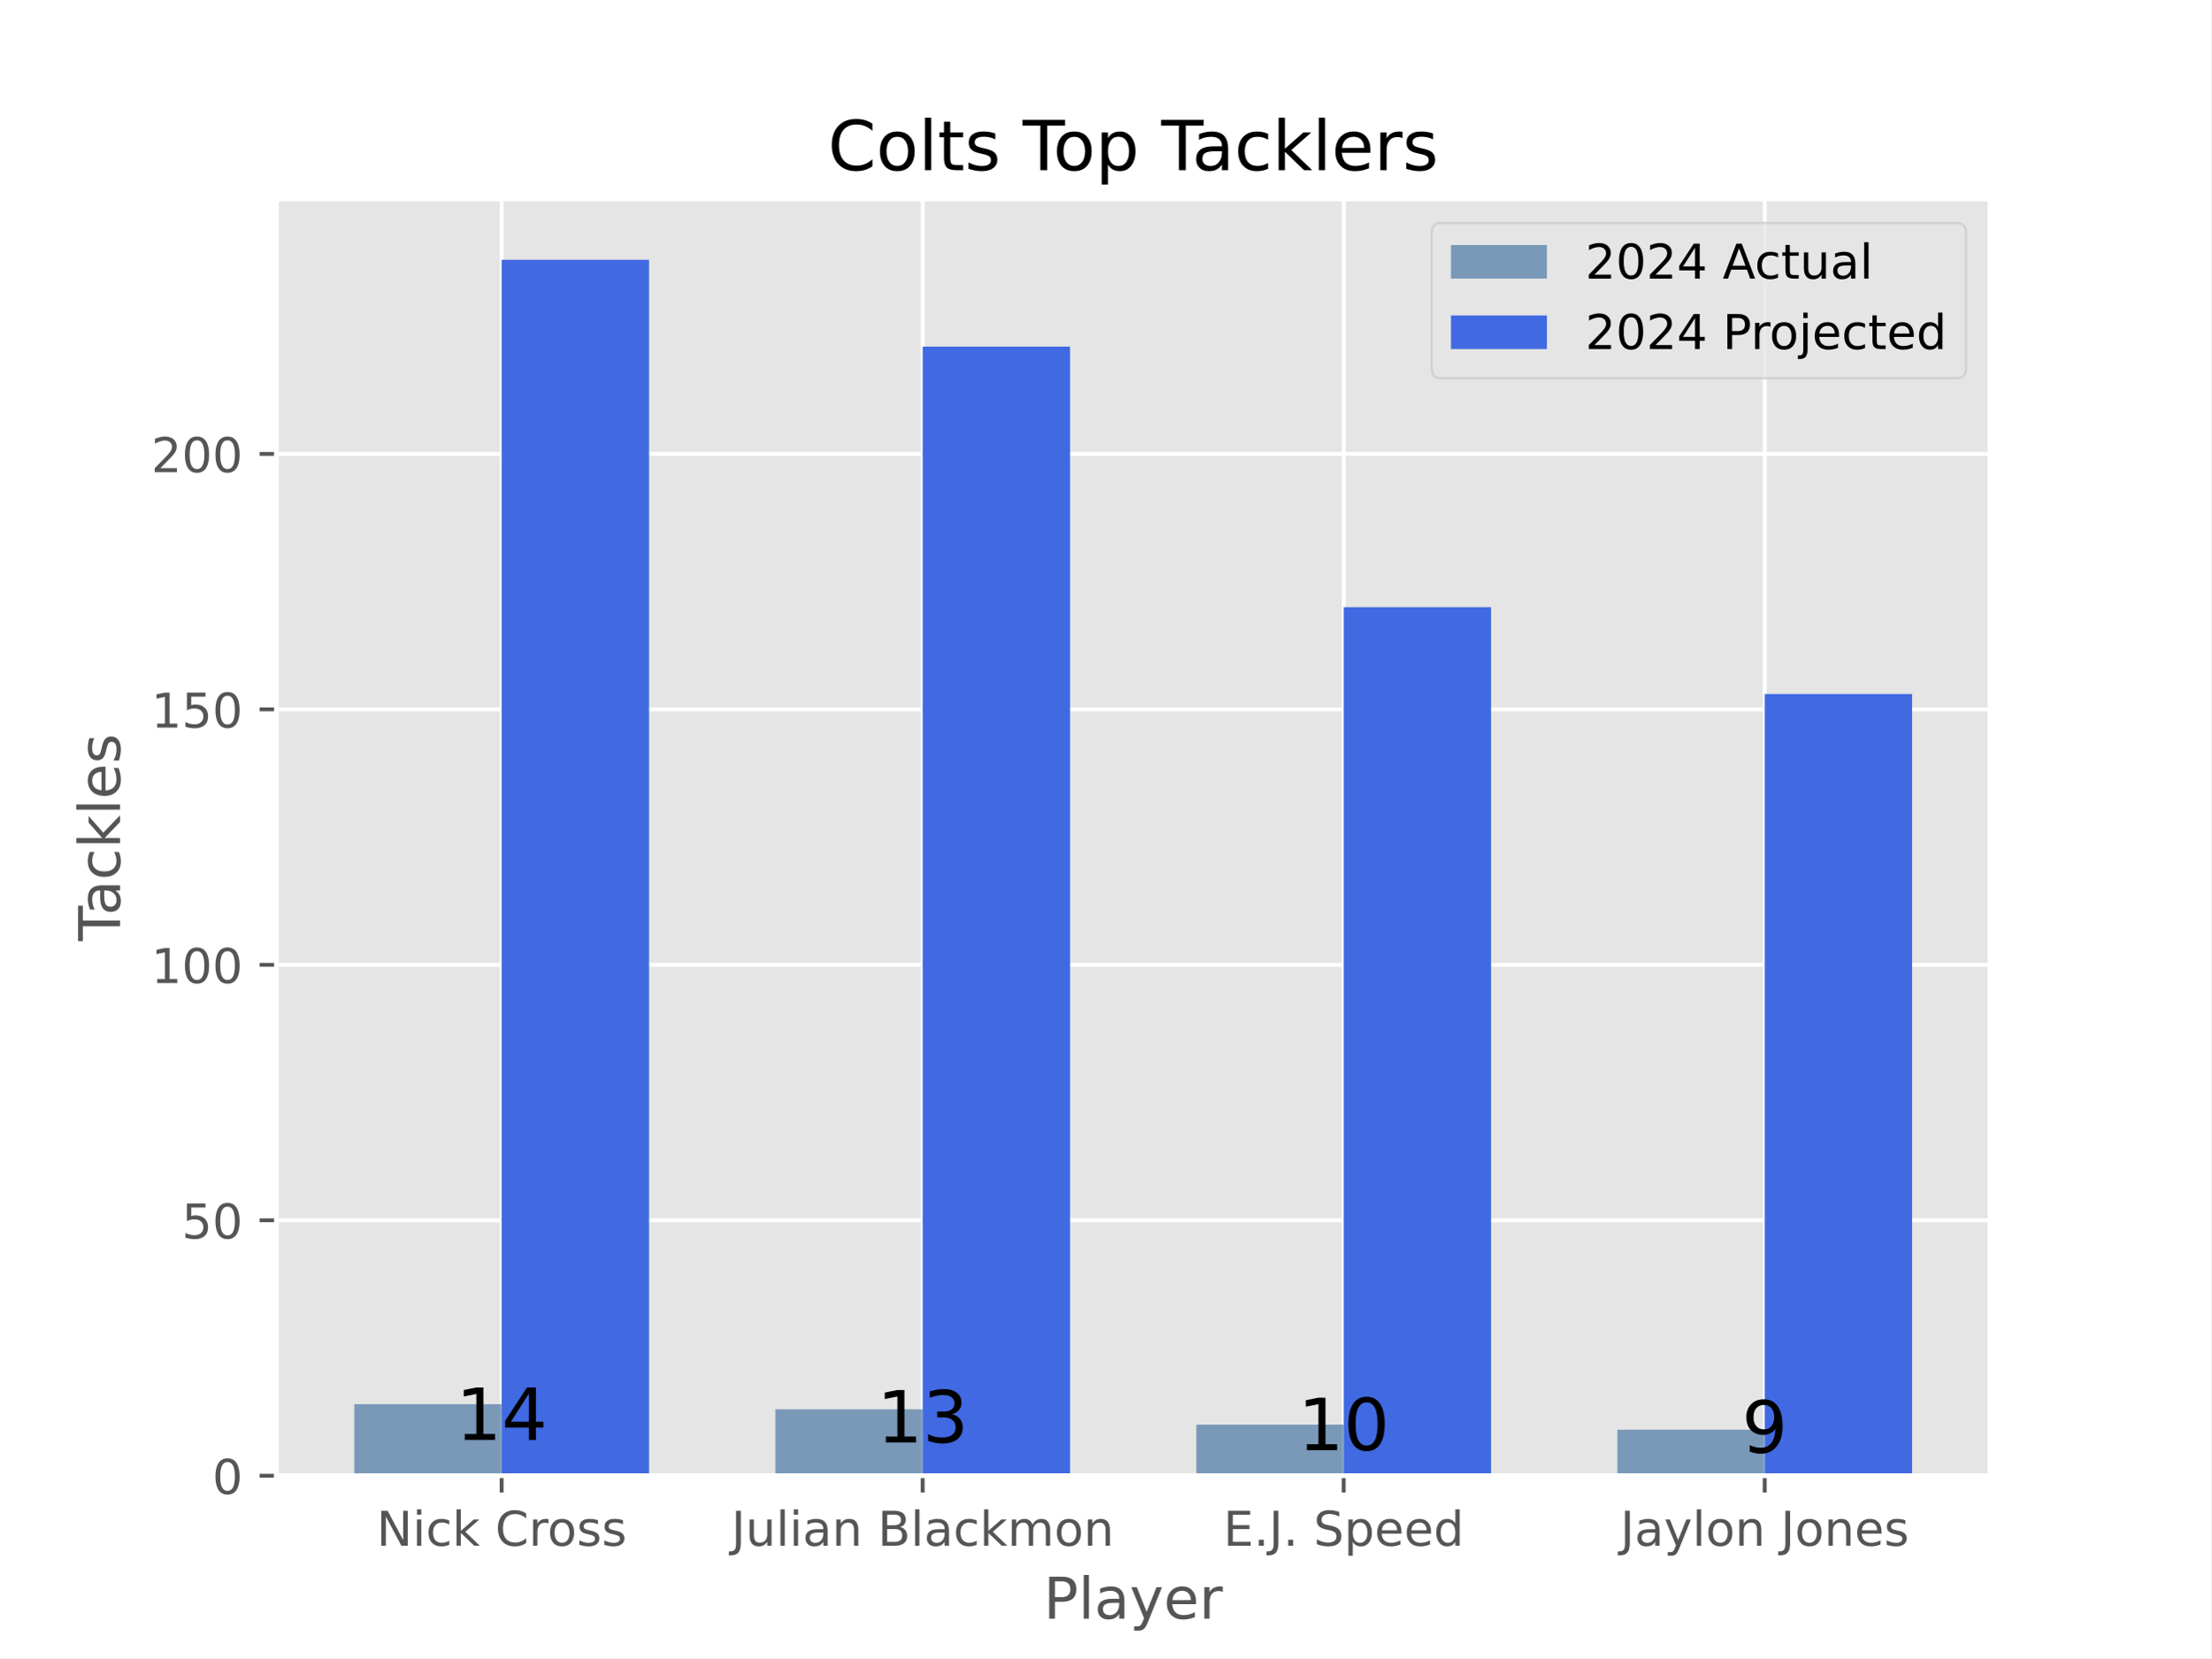
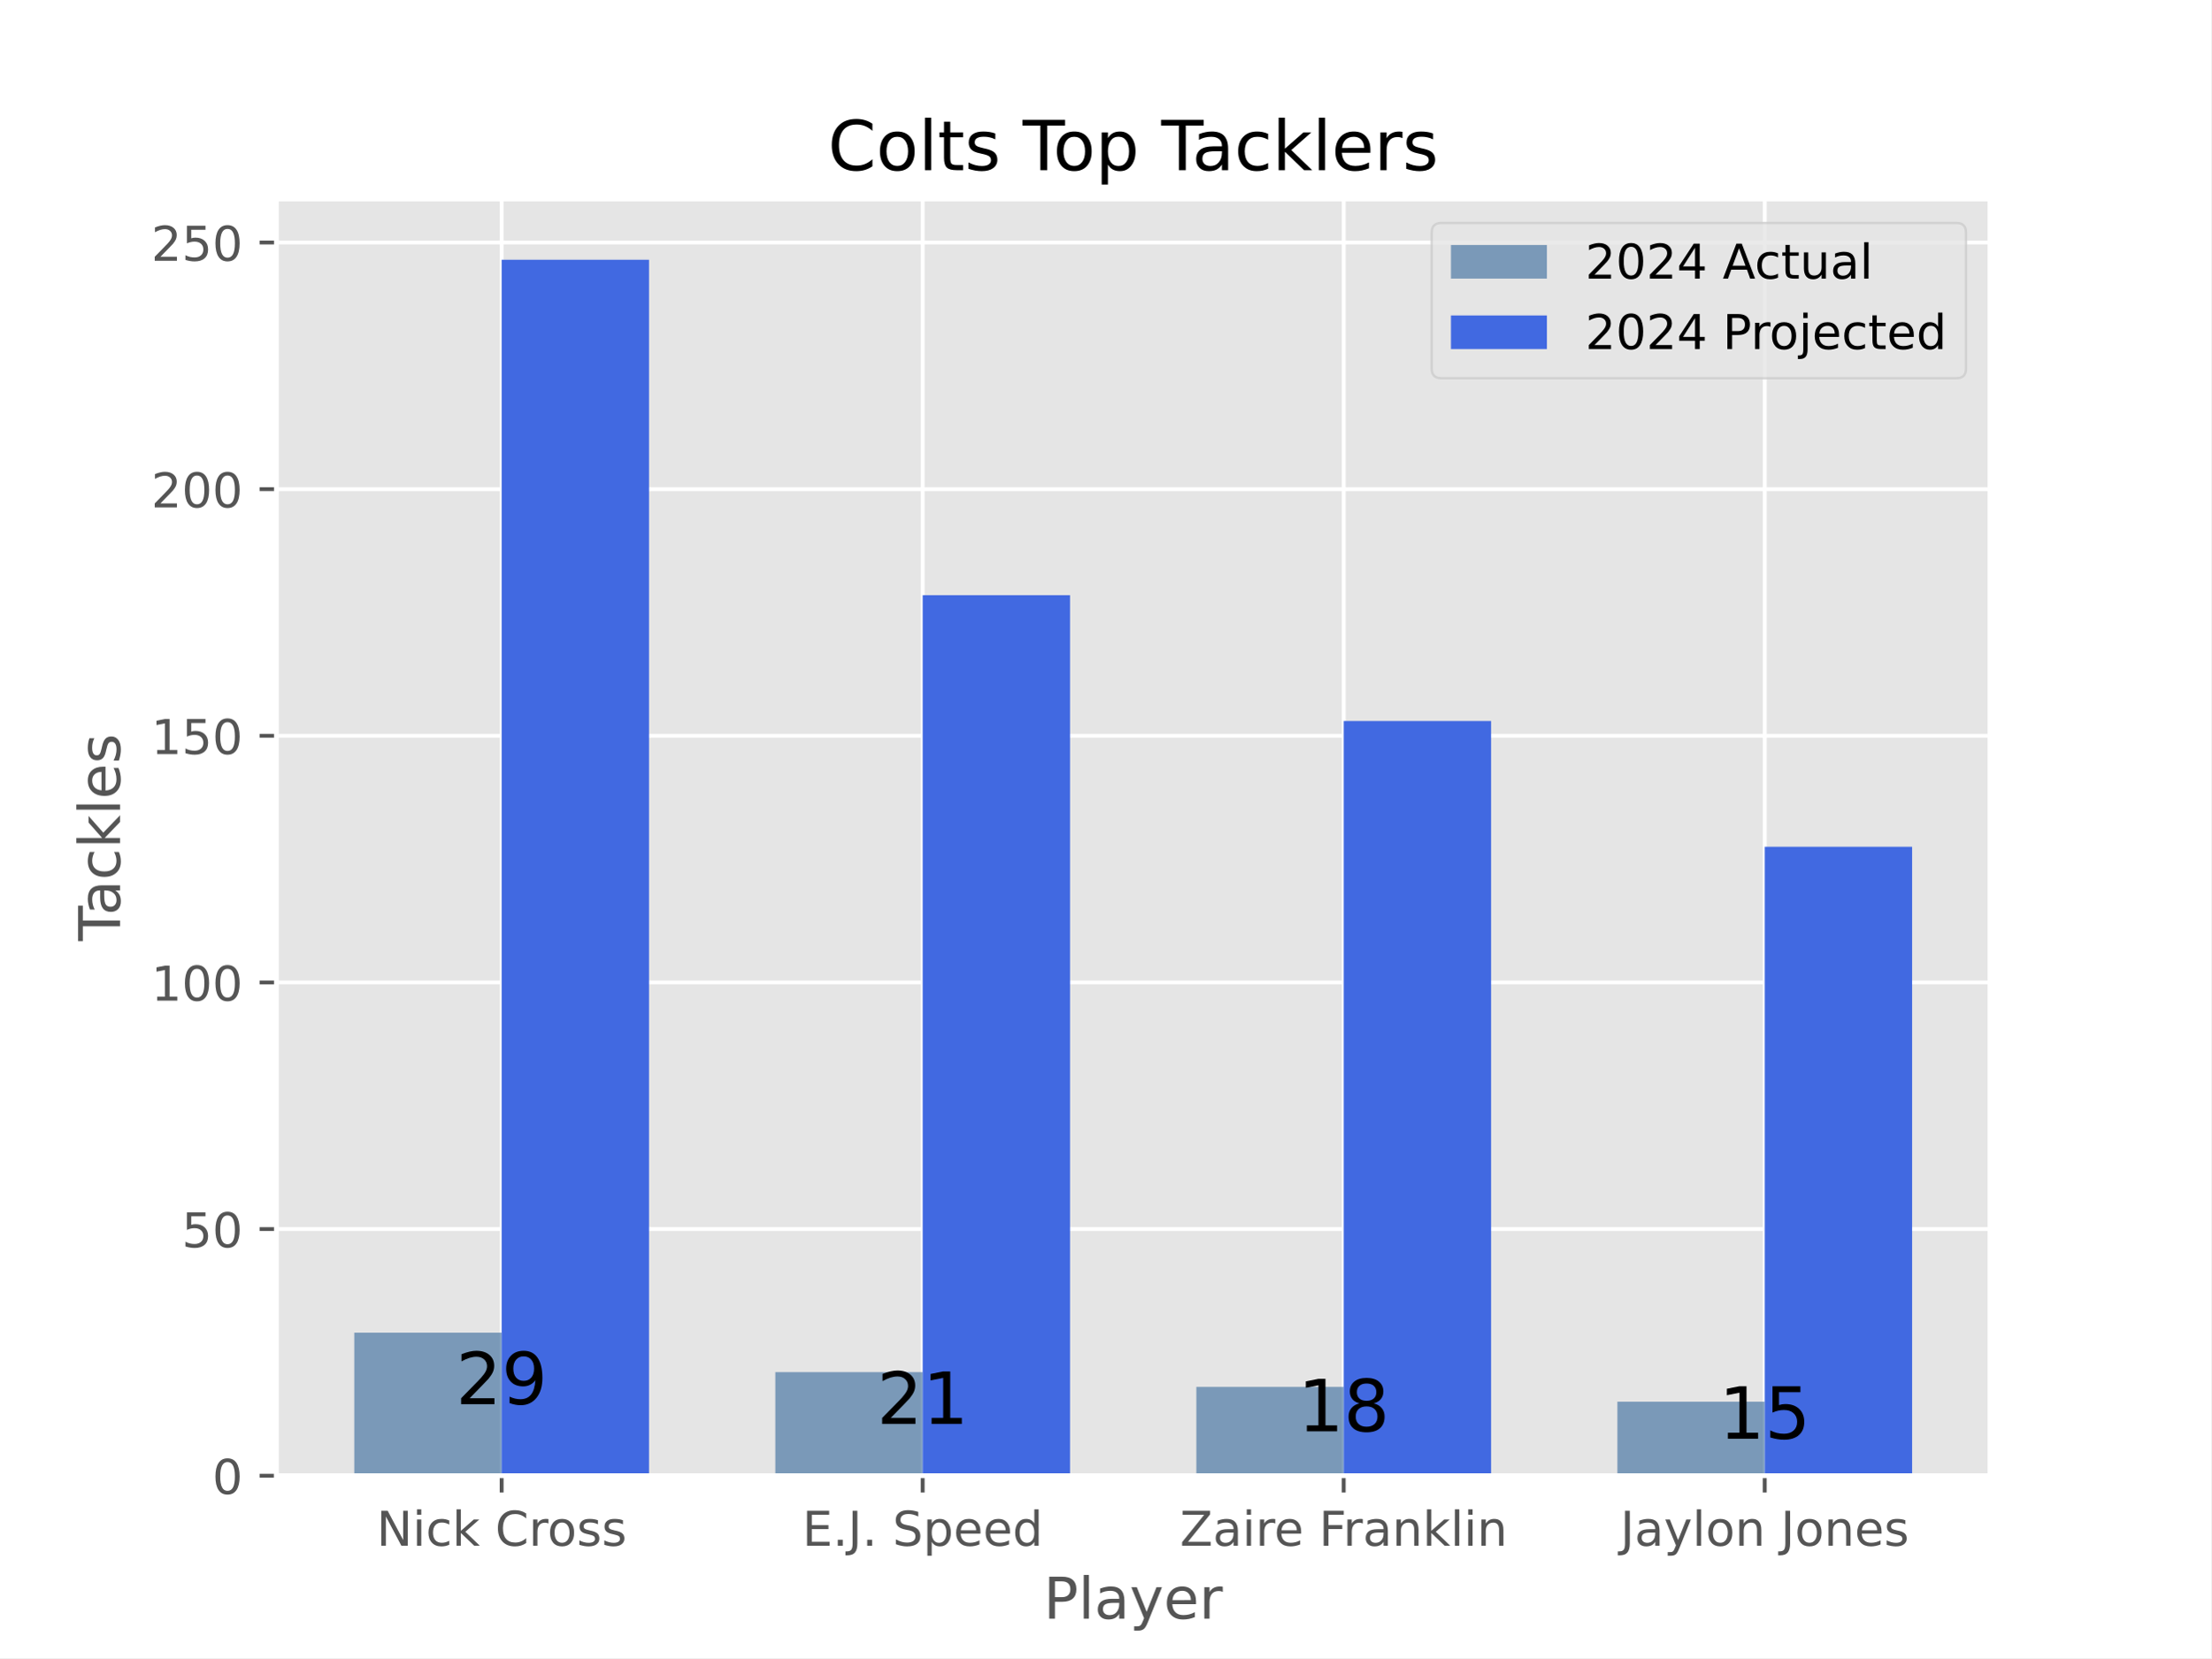
<svg xmlns="http://www.w3.org/2000/svg" xmlns:xlink="http://www.w3.org/1999/xlink" width="460.8pt" height="345.6pt" viewBox="0 0 460.8 345.6" version="1.1">
  <defs>
    <style type="text/css">*{stroke-linejoin: round; stroke-linecap: butt}</style>
  </defs>
  <g id="figure_1">
    <g id="patch_1">
      <path d="M 0 345.6  L 460.8 345.6  L 460.8 0  L 0 0  z " style="fill: #ffffff" />
    </g>
    <g id="axes_1">
      <g id="patch_2">
        <path d="M 57.6 307.584  L 414.72 307.584  L 414.72 41.472  L 57.6 41.472  z " style="fill: #e5e5e5" />
      </g>
      <g id="matplotlib.axis_1">
        <g id="xtick_1">
          <g id="line2d_1">
-             <path d="M 104.543 307.584  L 104.543 41.472  " clip-path="url(#pda77005809)" style="fill: none; stroke: #ffffff; stroke-width: 0.8; stroke-linecap: square" />
+             <path d="M 104.543 307.584  L 104.543 41.472  " clip-path="url(#p546aa3f8ae)" style="fill: none; stroke: #ffffff; stroke-width: 0.8; stroke-linecap: square" />
          </g>
          <g id="line2d_2">
            <defs>
-               <path id="m2004890d84" d="M 0 0  L 0 3.5  " style="stroke: #555555; stroke-width: 0.8" />
-             </defs>
-             <g>
-               <use xlink:href="#m2004890d84" x="104.543" y="307.584" style="fill: #555555; stroke: #555555; stroke-width: 0.8" />
+               <path id="mae32ef581c" d="M 0 0  L 0 3.5  " style="stroke: #555555; stroke-width: 0.8" />
+             </defs>
+             <g>
+               <use xlink:href="#mae32ef581c" x="104.543" y="307.584" style="fill: #555555; stroke: #555555; stroke-width: 0.8" />
            </g>
          </g>
          <g id="text_1">
            <g style="fill: #555555" transform="translate(78.47689 322.1824) scale(0.1 -0.1)">
              <defs>
                <path id="DejaVuSans-4e" d="M 628 4666  L 1478 4666  L 3547 763  L 3547 4666  L 4159 4666  L 4159 0  L 3309 0  L 1241 3903  L 1241 0  L 628 0  L 628 4666  z " transform="scale(0.015625)" />
                <path id="DejaVuSans-69" d="M 603 3500  L 1178 3500  L 1178 0  L 603 0  L 603 3500  z M 603 4863  L 1178 4863  L 1178 4134  L 603 4134  L 603 4863  z " transform="scale(0.015625)" />
                <path id="DejaVuSans-63" d="M 3122 3366  L 3122 2828  Q 2878 2963 2633 3030  Q 2388 3097 2138 3097  Q 1578 3097 1268 2742  Q 959 2388 959 1747  Q 959 1106 1268 751  Q 1578 397 2138 397  Q 2388 397 2633 464  Q 2878 531 3122 666  L 3122 134  Q 2881 22 2623 -34  Q 2366 -91 2075 -91  Q 1284 -91 818 406  Q 353 903 353 1747  Q 353 2603 823 3093  Q 1294 3584 2113 3584  Q 2378 3584 2631 3529  Q 2884 3475 3122 3366  z " transform="scale(0.015625)" />
                <path id="DejaVuSans-6b" d="M 581 4863  L 1159 4863  L 1159 1991  L 2875 3500  L 3609 3500  L 1753 1863  L 3688 0  L 2938 0  L 1159 1709  L 1159 0  L 581 0  L 581 4863  z " transform="scale(0.015625)" />
                <path id="DejaVuSans-20" transform="scale(0.015625)" />
                <path id="DejaVuSans-43" d="M 4122 4306  L 4122 3641  Q 3803 3938 3442 4084  Q 3081 4231 2675 4231  Q 1875 4231 1450 3742  Q 1025 3253 1025 2328  Q 1025 1406 1450 917  Q 1875 428 2675 428  Q 3081 428 3442 575  Q 3803 722 4122 1019  L 4122 359  Q 3791 134 3420 21  Q 3050 -91 2638 -91  Q 1578 -91 968 557  Q 359 1206 359 2328  Q 359 3453 968 4101  Q 1578 4750 2638 4750  Q 3056 4750 3426 4639  Q 3797 4528 4122 4306  z " transform="scale(0.015625)" />
                <path id="DejaVuSans-72" d="M 2631 2963  Q 2534 3019 2420 3045  Q 2306 3072 2169 3072  Q 1681 3072 1420 2755  Q 1159 2438 1159 1844  L 1159 0  L 581 0  L 581 3500  L 1159 3500  L 1159 2956  Q 1341 3275 1631 3429  Q 1922 3584 2338 3584  Q 2397 3584 2469 3576  Q 2541 3569 2628 3553  L 2631 2963  z " transform="scale(0.015625)" />
                <path id="DejaVuSans-6f" d="M 1959 3097  Q 1497 3097 1228 2736  Q 959 2375 959 1747  Q 959 1119 1226 758  Q 1494 397 1959 397  Q 2419 397 2687 759  Q 2956 1122 2956 1747  Q 2956 2369 2687 2733  Q 2419 3097 1959 3097  z M 1959 3584  Q 2709 3584 3137 3096  Q 3566 2609 3566 1747  Q 3566 888 3137 398  Q 2709 -91 1959 -91  Q 1206 -91 779 398  Q 353 888 353 1747  Q 353 2609 779 3096  Q 1206 3584 1959 3584  z " transform="scale(0.015625)" />
                <path id="DejaVuSans-73" d="M 2834 3397  L 2834 2853  Q 2591 2978 2328 3040  Q 2066 3103 1784 3103  Q 1356 3103 1142 2972  Q 928 2841 928 2578  Q 928 2378 1081 2264  Q 1234 2150 1697 2047  L 1894 2003  Q 2506 1872 2764 1633  Q 3022 1394 3022 966  Q 3022 478 2636 193  Q 2250 -91 1575 -91  Q 1294 -91 989 -36  Q 684 19 347 128  L 347 722  Q 666 556 975 473  Q 1284 391 1588 391  Q 1994 391 2212 530  Q 2431 669 2431 922  Q 2431 1156 2273 1281  Q 2116 1406 1581 1522  L 1381 1569  Q 847 1681 609 1914  Q 372 2147 372 2553  Q 372 3047 722 3315  Q 1072 3584 1716 3584  Q 2034 3584 2315 3537  Q 2597 3491 2834 3397  z " transform="scale(0.015625)" />
              </defs>
              <use xlink:href="#DejaVuSans-4e" />
              <use xlink:href="#DejaVuSans-69" x="74.805" />
              <use xlink:href="#DejaVuSans-63" x="102.588" />
              <use xlink:href="#DejaVuSans-6b" x="157.568" />
              <use xlink:href="#DejaVuSans-20" x="215.479" />
              <use xlink:href="#DejaVuSans-43" x="247.266" />
              <use xlink:href="#DejaVuSans-72" x="317.09" />
              <use xlink:href="#DejaVuSans-6f" x="355.953" />
              <use xlink:href="#DejaVuSans-73" x="417.135" />
              <use xlink:href="#DejaVuSans-73" x="469.234" />
            </g>
          </g>
        </g>
        <g id="xtick_2">
          <g id="line2d_3">
-             <path d="M 192.288 307.584  L 192.288 41.472  " clip-path="url(#pda77005809)" style="fill: none; stroke: #ffffff; stroke-width: 0.8; stroke-linecap: square" />
+             <path d="M 192.288 307.584  L 192.288 41.472  " clip-path="url(#p546aa3f8ae)" style="fill: none; stroke: #ffffff; stroke-width: 0.8; stroke-linecap: square" />
          </g>
          <g id="line2d_4">
            <g>
-               <use xlink:href="#m2004890d84" x="192.288" y="307.584" style="fill: #555555; stroke: #555555; stroke-width: 0.8" />
+               <use xlink:href="#mae32ef581c" x="192.288" y="307.584" style="fill: #555555; stroke: #555555; stroke-width: 0.8" />
            </g>
          </g>
          <g id="text_2">
-             <g style="fill: #555555" transform="translate(152.4175 322.1824) scale(0.1 -0.1)">
-               <defs>
-                 <path id="DejaVuSans-4a" d="M 628 4666  L 1259 4666  L 1259 325  Q 1259 -519 939 -900  Q 619 -1281 -91 -1281  L -331 -1281  L -331 -750  L -134 -750  Q 284 -750 456 -515  Q 628 -281 628 325  L 628 4666  z " transform="scale(0.015625)" />
-                 <path id="DejaVuSans-75" d="M 544 1381  L 544 3500  L 1119 3500  L 1119 1403  Q 1119 906 1312 657  Q 1506 409 1894 409  Q 2359 409 2629 706  Q 2900 1003 2900 1516  L 2900 3500  L 3475 3500  L 3475 0  L 2900 0  L 2900 538  Q 2691 219 2414 64  Q 2138 -91 1772 -91  Q 1169 -91 856 284  Q 544 659 544 1381  z M 1991 3584  L 1991 3584  z " transform="scale(0.015625)" />
-                 <path id="DejaVuSans-6c" d="M 603 4863  L 1178 4863  L 1178 0  L 603 0  L 603 4863  z " transform="scale(0.015625)" />
-                 <path id="DejaVuSans-61" d="M 2194 1759  Q 1497 1759 1228 1600  Q 959 1441 959 1056  Q 959 750 1161 570  Q 1363 391 1709 391  Q 2188 391 2477 730  Q 2766 1069 2766 1631  L 2766 1759  L 2194 1759  z M 3341 1997  L 3341 0  L 2766 0  L 2766 531  Q 2569 213 2275 61  Q 1981 -91 1556 -91  Q 1019 -91 701 211  Q 384 513 384 1019  Q 384 1609 779 1909  Q 1175 2209 1959 2209  L 2766 2209  L 2766 2266  Q 2766 2663 2505 2880  Q 2244 3097 1772 3097  Q 1472 3097 1187 3025  Q 903 2953 641 2809  L 641 3341  Q 956 3463 1253 3523  Q 1550 3584 1831 3584  Q 2591 3584 2966 3190  Q 3341 2797 3341 1997  z " transform="scale(0.015625)" />
-                 <path id="DejaVuSans-6e" d="M 3513 2113  L 3513 0  L 2938 0  L 2938 2094  Q 2938 2591 2744 2837  Q 2550 3084 2163 3084  Q 1697 3084 1428 2787  Q 1159 2491 1159 1978  L 1159 0  L 581 0  L 581 3500  L 1159 3500  L 1159 2956  Q 1366 3272 1645 3428  Q 1925 3584 2291 3584  Q 2894 3584 3203 3211  Q 3513 2838 3513 2113  z " transform="scale(0.015625)" />
-                 <path id="DejaVuSans-42" d="M 1259 2228  L 1259 519  L 2272 519  Q 2781 519 3026 730  Q 3272 941 3272 1375  Q 3272 1813 3026 2020  Q 2781 2228 2272 2228  L 1259 2228  z M 1259 4147  L 1259 2741  L 2194 2741  Q 2656 2741 2882 2914  Q 3109 3088 3109 3444  Q 3109 3797 2882 3972  Q 2656 4147 2194 4147  L 1259 4147  z M 628 4666  L 2241 4666  Q 2963 4666 3353 4366  Q 3744 4066 3744 3513  Q 3744 3084 3544 2831  Q 3344 2578 2956 2516  Q 3422 2416 3680 2098  Q 3938 1781 3938 1306  Q 3938 681 3513 340  Q 3088 0 2303 0  L 628 0  L 628 4666  z " transform="scale(0.015625)" />
-                 <path id="DejaVuSans-6d" d="M 3328 2828  Q 3544 3216 3844 3400  Q 4144 3584 4550 3584  Q 5097 3584 5394 3201  Q 5691 2819 5691 2113  L 5691 0  L 5113 0  L 5113 2094  Q 5113 2597 4934 2840  Q 4756 3084 4391 3084  Q 3944 3084 3684 2787  Q 3425 2491 3425 1978  L 3425 0  L 2847 0  L 2847 2094  Q 2847 2600 2669 2842  Q 2491 3084 2119 3084  Q 1678 3084 1418 2786  Q 1159 2488 1159 1978  L 1159 0  L 581 0  L 581 3500  L 1159 3500  L 1159 2956  Q 1356 3278 1631 3431  Q 1906 3584 2284 3584  Q 2666 3584 2933 3390  Q 3200 3197 3328 2828  z " transform="scale(0.015625)" />
-               </defs>
-               <use xlink:href="#DejaVuSans-4a" />
-               <use xlink:href="#DejaVuSans-75" x="29.492" />
-               <use xlink:href="#DejaVuSans-6c" x="92.871" />
-               <use xlink:href="#DejaVuSans-69" x="120.654" />
-               <use xlink:href="#DejaVuSans-61" x="148.438" />
-               <use xlink:href="#DejaVuSans-6e" x="209.717" />
-               <use xlink:href="#DejaVuSans-20" x="273.096" />
-               <use xlink:href="#DejaVuSans-42" x="304.883" />
-               <use xlink:href="#DejaVuSans-6c" x="373.486" />
-               <use xlink:href="#DejaVuSans-61" x="401.27" />
-               <use xlink:href="#DejaVuSans-63" x="462.549" />
-               <use xlink:href="#DejaVuSans-6b" x="517.529" />
-               <use xlink:href="#DejaVuSans-6d" x="575.439" />
-               <use xlink:href="#DejaVuSans-6f" x="672.852" />
-               <use xlink:href="#DejaVuSans-6e" x="734.033" />
-             </g>
-           </g>
-         </g>
-         <g id="xtick_3">
-           <g id="line2d_5">
-             <path d="M 280.032 307.584  L 280.032 41.472  " clip-path="url(#pda77005809)" style="fill: none; stroke: #ffffff; stroke-width: 0.8; stroke-linecap: square" />
-           </g>
-           <g id="line2d_6">
-             <g>
-               <use xlink:href="#m2004890d84" x="280.032" y="307.584" style="fill: #555555; stroke: #555555; stroke-width: 0.8" />
-             </g>
-           </g>
-           <g id="text_3">
-             <g style="fill: #555555" transform="translate(254.9549 322.1824) scale(0.1 -0.1)">
+             <g style="fill: #555555" transform="translate(167.2104 322.1824) scale(0.1 -0.1)">
              <defs>
                <path id="DejaVuSans-45" d="M 628 4666  L 3578 4666  L 3578 4134  L 1259 4134  L 1259 2753  L 3481 2753  L 3481 2222  L 1259 2222  L 1259 531  L 3634 531  L 3634 0  L 628 0  L 628 4666  z " transform="scale(0.015625)" />
                <path id="DejaVuSans-2e" d="M 684 794  L 1344 794  L 1344 0  L 684 0  L 684 794  z " transform="scale(0.015625)" />
+                 <path id="DejaVuSans-4a" d="M 628 4666  L 1259 4666  L 1259 325  Q 1259 -519 939 -900  Q 619 -1281 -91 -1281  L -331 -1281  L -331 -750  L -134 -750  Q 284 -750 456 -515  Q 628 -281 628 325  L 628 4666  z " transform="scale(0.015625)" />
                <path id="DejaVuSans-53" d="M 3425 4513  L 3425 3897  Q 3066 4069 2747 4153  Q 2428 4238 2131 4238  Q 1616 4238 1336 4038  Q 1056 3838 1056 3469  Q 1056 3159 1242 3001  Q 1428 2844 1947 2747  L 2328 2669  Q 3034 2534 3370 2195  Q 3706 1856 3706 1288  Q 3706 609 3251 259  Q 2797 -91 1919 -91  Q 1588 -91 1214 -16  Q 841 59 441 206  L 441 856  Q 825 641 1194 531  Q 1563 422 1919 422  Q 2459 422 2753 634  Q 3047 847 3047 1241  Q 3047 1584 2836 1778  Q 2625 1972 2144 2069  L 1759 2144  Q 1053 2284 737 2584  Q 422 2884 422 3419  Q 422 4038 858 4394  Q 1294 4750 2059 4750  Q 2388 4750 2728 4690  Q 3069 4631 3425 4513  z " transform="scale(0.015625)" />
                <path id="DejaVuSans-70" d="M 1159 525  L 1159 -1331  L 581 -1331  L 581 3500  L 1159 3500  L 1159 2969  Q 1341 3281 1617 3432  Q 1894 3584 2278 3584  Q 2916 3584 3314 3078  Q 3713 2572 3713 1747  Q 3713 922 3314 415  Q 2916 -91 2278 -91  Q 1894 -91 1617 61  Q 1341 213 1159 525  z M 3116 1747  Q 3116 2381 2855 2742  Q 2594 3103 2138 3103  Q 1681 3103 1420 2742  Q 1159 2381 1159 1747  Q 1159 1113 1420 752  Q 1681 391 2138 391  Q 2594 391 2855 752  Q 3116 1113 3116 1747  z " transform="scale(0.015625)" />
                <path id="DejaVuSans-65" d="M 3597 1894  L 3597 1613  L 953 1613  Q 991 1019 1311 708  Q 1631 397 2203 397  Q 2534 397 2845 478  Q 3156 559 3463 722  L 3463 178  Q 3153 47 2828 -22  Q 2503 -91 2169 -91  Q 1331 -91 842 396  Q 353 884 353 1716  Q 353 2575 817 3079  Q 1281 3584 2069 3584  Q 2775 3584 3186 3129  Q 3597 2675 3597 1894  z M 3022 2063  Q 3016 2534 2758 2815  Q 2500 3097 2075 3097  Q 1594 3097 1305 2825  Q 1016 2553 972 2059  L 3022 2063  z " transform="scale(0.015625)" />
                <path id="DejaVuSans-64" d="M 2906 2969  L 2906 4863  L 3481 4863  L 3481 0  L 2906 0  L 2906 525  Q 2725 213 2448 61  Q 2172 -91 1784 -91  Q 1150 -91 751 415  Q 353 922 353 1747  Q 353 2572 751 3078  Q 1150 3584 1784 3584  Q 2172 3584 2448 3432  Q 2725 3281 2906 2969  z M 947 1747  Q 947 1113 1208 752  Q 1469 391 1925 391  Q 2381 391 2643 752  Q 2906 1113 2906 1747  Q 2906 2381 2643 2742  Q 2381 3103 1925 3103  Q 1469 3103 1208 2742  Q 947 2381 947 1747  z " transform="scale(0.015625)" />
              </defs>
              <use xlink:href="#DejaVuSans-45" />
              <use xlink:href="#DejaVuSans-2e" x="63.184" />
              <use xlink:href="#DejaVuSans-4a" x="94.971" />
              <use xlink:href="#DejaVuSans-2e" x="124.463" />
              <use xlink:href="#DejaVuSans-20" x="156.25" />
              <use xlink:href="#DejaVuSans-53" x="188.037" />
              <use xlink:href="#DejaVuSans-70" x="251.514" />
              <use xlink:href="#DejaVuSans-65" x="314.99" />
              <use xlink:href="#DejaVuSans-65" x="376.514" />
              <use xlink:href="#DejaVuSans-64" x="438.037" />
            </g>
          </g>
        </g>
+         <g id="xtick_3">
+           <g id="line2d_5">
+             <path d="M 280.032 307.584  L 280.032 41.472  " clip-path="url(#p546aa3f8ae)" style="fill: none; stroke: #ffffff; stroke-width: 0.8; stroke-linecap: square" />
+           </g>
+           <g id="line2d_6">
+             <g>
+               <use xlink:href="#mae32ef581c" x="280.032" y="307.584" style="fill: #555555; stroke: #555555; stroke-width: 0.8" />
+             </g>
+           </g>
+           <g id="text_3">
+             <g style="fill: #555555" transform="translate(245.9018 322.1824) scale(0.1 -0.1)">
+               <defs>
+                 <path id="DejaVuSans-5a" d="M 359 4666  L 4025 4666  L 4025 4184  L 1075 531  L 4097 531  L 4097 0  L 288 0  L 288 481  L 3238 4134  L 359 4134  L 359 4666  z " transform="scale(0.015625)" />
+                 <path id="DejaVuSans-61" d="M 2194 1759  Q 1497 1759 1228 1600  Q 959 1441 959 1056  Q 959 750 1161 570  Q 1363 391 1709 391  Q 2188 391 2477 730  Q 2766 1069 2766 1631  L 2766 1759  L 2194 1759  z M 3341 1997  L 3341 0  L 2766 0  L 2766 531  Q 2569 213 2275 61  Q 1981 -91 1556 -91  Q 1019 -91 701 211  Q 384 513 384 1019  Q 384 1609 779 1909  Q 1175 2209 1959 2209  L 2766 2209  L 2766 2266  Q 2766 2663 2505 2880  Q 2244 3097 1772 3097  Q 1472 3097 1187 3025  Q 903 2953 641 2809  L 641 3341  Q 956 3463 1253 3523  Q 1550 3584 1831 3584  Q 2591 3584 2966 3190  Q 3341 2797 3341 1997  z " transform="scale(0.015625)" />
+                 <path id="DejaVuSans-46" d="M 628 4666  L 3309 4666  L 3309 4134  L 1259 4134  L 1259 2759  L 3109 2759  L 3109 2228  L 1259 2228  L 1259 0  L 628 0  L 628 4666  z " transform="scale(0.015625)" />
+                 <path id="DejaVuSans-6e" d="M 3513 2113  L 3513 0  L 2938 0  L 2938 2094  Q 2938 2591 2744 2837  Q 2550 3084 2163 3084  Q 1697 3084 1428 2787  Q 1159 2491 1159 1978  L 1159 0  L 581 0  L 581 3500  L 1159 3500  L 1159 2956  Q 1366 3272 1645 3428  Q 1925 3584 2291 3584  Q 2894 3584 3203 3211  Q 3513 2838 3513 2113  z " transform="scale(0.015625)" />
+                 <path id="DejaVuSans-6c" d="M 603 4863  L 1178 4863  L 1178 0  L 603 0  L 603 4863  z " transform="scale(0.015625)" />
+               </defs>
+               <use xlink:href="#DejaVuSans-5a" />
+               <use xlink:href="#DejaVuSans-61" x="68.506" />
+               <use xlink:href="#DejaVuSans-69" x="129.785" />
+               <use xlink:href="#DejaVuSans-72" x="157.568" />
+               <use xlink:href="#DejaVuSans-65" x="196.432" />
+               <use xlink:href="#DejaVuSans-20" x="257.955" />
+               <use xlink:href="#DejaVuSans-46" x="289.742" />
+               <use xlink:href="#DejaVuSans-72" x="340.012" />
+               <use xlink:href="#DejaVuSans-61" x="381.125" />
+               <use xlink:href="#DejaVuSans-6e" x="442.404" />
+               <use xlink:href="#DejaVuSans-6b" x="505.783" />
+               <use xlink:href="#DejaVuSans-6c" x="563.693" />
+               <use xlink:href="#DejaVuSans-69" x="591.477" />
+               <use xlink:href="#DejaVuSans-6e" x="619.26" />
+             </g>
+           </g>
+         </g>
        <g id="xtick_4">
          <g id="line2d_7">
-             <path d="M 367.777 307.584  L 367.777 41.472  " clip-path="url(#pda77005809)" style="fill: none; stroke: #ffffff; stroke-width: 0.8; stroke-linecap: square" />
+             <path d="M 367.777 307.584  L 367.777 41.472  " clip-path="url(#p546aa3f8ae)" style="fill: none; stroke: #ffffff; stroke-width: 0.8; stroke-linecap: square" />
          </g>
          <g id="line2d_8">
            <g>
-               <use xlink:href="#m2004890d84" x="367.777" y="307.584" style="fill: #555555; stroke: #555555; stroke-width: 0.8" />
+               <use xlink:href="#mae32ef581c" x="367.777" y="307.584" style="fill: #555555; stroke: #555555; stroke-width: 0.8" />
            </g>
          </g>
          <g id="text_4">
            <g style="fill: #555555" transform="translate(337.6876 322.1824) scale(0.1 -0.1)">
              <defs>
                <path id="DejaVuSans-79" d="M 2059 -325  Q 1816 -950 1584 -1140  Q 1353 -1331 966 -1331  L 506 -1331  L 506 -850  L 844 -850  Q 1081 -850 1212 -737  Q 1344 -625 1503 -206  L 1606 56  L 191 3500  L 800 3500  L 1894 763  L 2988 3500  L 3597 3500  L 2059 -325  z " transform="scale(0.015625)" />
              </defs>
              <use xlink:href="#DejaVuSans-4a" />
              <use xlink:href="#DejaVuSans-61" x="29.492" />
              <use xlink:href="#DejaVuSans-79" x="90.771" />
              <use xlink:href="#DejaVuSans-6c" x="149.951" />
              <use xlink:href="#DejaVuSans-6f" x="177.734" />
              <use xlink:href="#DejaVuSans-6e" x="238.916" />
              <use xlink:href="#DejaVuSans-20" x="302.295" />
              <use xlink:href="#DejaVuSans-4a" x="334.082" />
              <use xlink:href="#DejaVuSans-6f" x="363.574" />
              <use xlink:href="#DejaVuSans-6e" x="424.756" />
              <use xlink:href="#DejaVuSans-65" x="488.135" />
              <use xlink:href="#DejaVuSans-73" x="549.658" />
            </g>
          </g>
        </g>
        <g id="text_5">
          <g style="fill: #555555" transform="translate(217.4888 337.3802) scale(0.12 -0.12)">
            <defs>
              <path id="DejaVuSans-50" d="M 1259 4147  L 1259 2394  L 2053 2394  Q 2494 2394 2734 2622  Q 2975 2850 2975 3272  Q 2975 3691 2734 3919  Q 2494 4147 2053 4147  L 1259 4147  z M 628 4666  L 2053 4666  Q 2838 4666 3239 4311  Q 3641 3956 3641 3272  Q 3641 2581 3239 2228  Q 2838 1875 2053 1875  L 1259 1875  L 1259 0  L 628 0  L 628 4666  z " transform="scale(0.015625)" />
            </defs>
            <use xlink:href="#DejaVuSans-50" />
            <use xlink:href="#DejaVuSans-6c" x="60.303" />
            <use xlink:href="#DejaVuSans-61" x="88.086" />
            <use xlink:href="#DejaVuSans-79" x="149.365" />
            <use xlink:href="#DejaVuSans-65" x="208.545" />
            <use xlink:href="#DejaVuSans-72" x="270.068" />
          </g>
        </g>
      </g>
      <g id="matplotlib.axis_2">
        <g id="ytick_1">
          <g id="line2d_9">
-             <path d="M 57.6 307.584  L 414.72 307.584  " clip-path="url(#pda77005809)" style="fill: none; stroke: #ffffff; stroke-width: 0.8; stroke-linecap: square" />
+             <path d="M 57.6 307.584  L 414.72 307.584  " clip-path="url(#p546aa3f8ae)" style="fill: none; stroke: #ffffff; stroke-width: 0.8; stroke-linecap: square" />
          </g>
          <g id="line2d_10">
            <defs>
-               <path id="mc5be1c6a97" d="M 0 0  L -3.5 0  " style="stroke: #555555; stroke-width: 0.8" />
-             </defs>
-             <g>
-               <use xlink:href="#mc5be1c6a97" x="57.6" y="307.584" style="fill: #555555; stroke: #555555; stroke-width: 0.8" />
+               <path id="m218e514ace" d="M 0 0  L -3.5 0  " style="stroke: #555555; stroke-width: 0.8" />
+             </defs>
+             <g>
+               <use xlink:href="#m218e514ace" x="57.6" y="307.584" style="fill: #555555; stroke: #555555; stroke-width: 0.8" />
            </g>
          </g>
          <g id="text_6">
            <g style="fill: #555555" transform="translate(44.2375 311.3832) scale(0.1 -0.1)">
              <defs>
                <path id="DejaVuSans-30" d="M 2034 4250  Q 1547 4250 1301 3770  Q 1056 3291 1056 2328  Q 1056 1369 1301 889  Q 1547 409 2034 409  Q 2525 409 2770 889  Q 3016 1369 3016 2328  Q 3016 3291 2770 3770  Q 2525 4250 2034 4250  z M 2034 4750  Q 2819 4750 3233 4129  Q 3647 3509 3647 2328  Q 3647 1150 3233 529  Q 2819 -91 2034 -91  Q 1250 -91 836 529  Q 422 1150 422 2328  Q 422 3509 836 4129  Q 1250 4750 2034 4750  z " transform="scale(0.015625)" />
              </defs>
              <use xlink:href="#DejaVuSans-30" />
            </g>
          </g>
        </g>
        <g id="ytick_2">
          <g id="line2d_11">
-             <path d="M 57.6 254.34  L 414.72 254.34  " clip-path="url(#pda77005809)" style="fill: none; stroke: #ffffff; stroke-width: 0.8; stroke-linecap: square" />
+             <path d="M 57.6 256.176  L 414.72 256.176  " clip-path="url(#p546aa3f8ae)" style="fill: none; stroke: #ffffff; stroke-width: 0.8; stroke-linecap: square" />
          </g>
          <g id="line2d_12">
            <g>
-               <use xlink:href="#mc5be1c6a97" x="57.6" y="254.34" style="fill: #555555; stroke: #555555; stroke-width: 0.8" />
+               <use xlink:href="#m218e514ace" x="57.6" y="256.176" style="fill: #555555; stroke: #555555; stroke-width: 0.8" />
            </g>
          </g>
          <g id="text_7">
-             <g style="fill: #555555" transform="translate(37.875 258.1395) scale(0.1 -0.1)">
+             <g style="fill: #555555" transform="translate(37.875 259.9755) scale(0.1 -0.1)">
              <defs>
                <path id="DejaVuSans-35" d="M 691 4666  L 3169 4666  L 3169 4134  L 1269 4134  L 1269 2991  Q 1406 3038 1543 3061  Q 1681 3084 1819 3084  Q 2600 3084 3056 2656  Q 3513 2228 3513 1497  Q 3513 744 3044 326  Q 2575 -91 1722 -91  Q 1428 -91 1123 -41  Q 819 9 494 109  L 494 744  Q 775 591 1075 516  Q 1375 441 1709 441  Q 2250 441 2565 725  Q 2881 1009 2881 1497  Q 2881 1984 2565 2268  Q 2250 2553 1709 2553  Q 1456 2553 1204 2497  Q 953 2441 691 2322  L 691 4666  z " transform="scale(0.015625)" />
              </defs>
              <use xlink:href="#DejaVuSans-35" />
              <use xlink:href="#DejaVuSans-30" x="63.623" />
            </g>
          </g>
        </g>
        <g id="ytick_3">
          <g id="line2d_13">
-             <path d="M 57.6 201.097  L 414.72 201.097  " clip-path="url(#pda77005809)" style="fill: none; stroke: #ffffff; stroke-width: 0.8; stroke-linecap: square" />
+             <path d="M 57.6 204.769  L 414.72 204.769  " clip-path="url(#p546aa3f8ae)" style="fill: none; stroke: #ffffff; stroke-width: 0.8; stroke-linecap: square" />
          </g>
          <g id="line2d_14">
            <g>
-               <use xlink:href="#mc5be1c6a97" x="57.6" y="201.097" style="fill: #555555; stroke: #555555; stroke-width: 0.8" />
+               <use xlink:href="#m218e514ace" x="57.6" y="204.769" style="fill: #555555; stroke: #555555; stroke-width: 0.8" />
            </g>
          </g>
          <g id="text_8">
-             <g style="fill: #555555" transform="translate(31.5125 204.8958) scale(0.1 -0.1)">
+             <g style="fill: #555555" transform="translate(31.5125 208.5678) scale(0.1 -0.1)">
              <defs>
                <path id="DejaVuSans-31" d="M 794 531  L 1825 531  L 1825 4091  L 703 3866  L 703 4441  L 1819 4666  L 2450 4666  L 2450 531  L 3481 531  L 3481 0  L 794 0  L 794 531  z " transform="scale(0.015625)" />
              </defs>
              <use xlink:href="#DejaVuSans-31" />
              <use xlink:href="#DejaVuSans-30" x="63.623" />
              <use xlink:href="#DejaVuSans-30" x="127.246" />
            </g>
          </g>
        </g>
        <g id="ytick_4">
          <g id="line2d_15">
-             <path d="M 57.6 147.853  L 414.72 147.853  " clip-path="url(#pda77005809)" style="fill: none; stroke: #ffffff; stroke-width: 0.8; stroke-linecap: square" />
+             <path d="M 57.6 153.361  L 414.72 153.361  " clip-path="url(#p546aa3f8ae)" style="fill: none; stroke: #ffffff; stroke-width: 0.8; stroke-linecap: square" />
          </g>
          <g id="line2d_16">
            <g>
-               <use xlink:href="#mc5be1c6a97" x="57.6" y="147.853" style="fill: #555555; stroke: #555555; stroke-width: 0.8" />
+               <use xlink:href="#m218e514ace" x="57.6" y="153.361" style="fill: #555555; stroke: #555555; stroke-width: 0.8" />
            </g>
          </g>
          <g id="text_9">
-             <g style="fill: #555555" transform="translate(31.5125 151.6521) scale(0.1 -0.1)">
+             <g style="fill: #555555" transform="translate(31.5125 157.1601) scale(0.1 -0.1)">
              <use xlink:href="#DejaVuSans-31" />
              <use xlink:href="#DejaVuSans-35" x="63.623" />
              <use xlink:href="#DejaVuSans-30" x="127.246" />
            </g>
          </g>
        </g>
        <g id="ytick_5">
          <g id="line2d_17">
-             <path d="M 57.6 94.609  L 414.72 94.609  " clip-path="url(#pda77005809)" style="fill: none; stroke: #ffffff; stroke-width: 0.8; stroke-linecap: square" />
+             <path d="M 57.6 101.953  L 414.72 101.953  " clip-path="url(#p546aa3f8ae)" style="fill: none; stroke: #ffffff; stroke-width: 0.8; stroke-linecap: square" />
          </g>
          <g id="line2d_18">
            <g>
-               <use xlink:href="#mc5be1c6a97" x="57.6" y="94.609" style="fill: #555555; stroke: #555555; stroke-width: 0.8" />
+               <use xlink:href="#m218e514ace" x="57.6" y="101.953" style="fill: #555555; stroke: #555555; stroke-width: 0.8" />
            </g>
          </g>
          <g id="text_10">
-             <g style="fill: #555555" transform="translate(31.5125 98.40843) scale(0.1 -0.1)">
+             <g style="fill: #555555" transform="translate(31.5125 105.7524) scale(0.1 -0.1)">
              <defs>
                <path id="DejaVuSans-32" d="M 1228 531  L 3431 531  L 3431 0  L 469 0  L 469 531  Q 828 903 1448 1529  Q 2069 2156 2228 2338  Q 2531 2678 2651 2914  Q 2772 3150 2772 3378  Q 2772 3750 2511 3984  Q 2250 4219 1831 4219  Q 1534 4219 1204 4116  Q 875 4013 500 3803  L 500 4441  Q 881 4594 1212 4672  Q 1544 4750 1819 4750  Q 2544 4750 2975 4387  Q 3406 4025 3406 3419  Q 3406 3131 3298 2873  Q 3191 2616 2906 2266  Q 2828 2175 2409 1742  Q 1991 1309 1228 531  z " transform="scale(0.015625)" />
              </defs>
              <use xlink:href="#DejaVuSans-32" />
              <use xlink:href="#DejaVuSans-30" x="63.623" />
              <use xlink:href="#DejaVuSans-30" x="127.246" />
            </g>
          </g>
        </g>
-         <g id="text_11">
+         <g id="ytick_6">
+           <g id="line2d_19">
+             <path d="M 57.6 50.545  L 414.72 50.545  " clip-path="url(#p546aa3f8ae)" style="fill: none; stroke: #ffffff; stroke-width: 0.8; stroke-linecap: square" />
+           </g>
+           <g id="line2d_20">
+             <g>
+               <use xlink:href="#m218e514ace" x="57.6" y="50.545" style="fill: #555555; stroke: #555555; stroke-width: 0.8" />
+             </g>
+           </g>
+           <g id="text_11">
+             <g style="fill: #555555" transform="translate(31.5125 54.34468) scale(0.1 -0.1)">
+               <use xlink:href="#DejaVuSans-32" />
+               <use xlink:href="#DejaVuSans-35" x="63.623" />
+               <use xlink:href="#DejaVuSans-30" x="127.246" />
+             </g>
+           </g>
+         </g>
+         <g id="text_12">
          <g style="fill: #555555" transform="translate(25.01687 196.1374) rotate(-90) scale(0.12 -0.12)">
            <defs>
              <path id="DejaVuSans-54" d="M -19 4666  L 3928 4666  L 3928 4134  L 2272 4134  L 2272 0  L 1638 0  L 1638 4134  L -19 4134  L -19 4666  z " transform="scale(0.015625)" />
            </defs>
            <use xlink:href="#DejaVuSans-54" />
            <use xlink:href="#DejaVuSans-61" x="44.584" />
            <use xlink:href="#DejaVuSans-63" x="105.863" />
            <use xlink:href="#DejaVuSans-6b" x="160.844" />
            <use xlink:href="#DejaVuSans-6c" x="218.754" />
            <use xlink:href="#DejaVuSans-65" x="246.537" />
            <use xlink:href="#DejaVuSans-73" x="308.061" />
          </g>
        </g>
      </g>
      <g id="patch_3">
-         <path d="M 73.833 307.584  L 104.543 307.584  L 104.543 292.676  L 73.833 292.676  z " clip-path="url(#pda77005809)" style="fill: #336699; fill-opacity: 0.6" />
+         <path d="M 73.833 307.584  L 104.543 307.584  L 104.543 277.768  L 73.833 277.768  z " clip-path="url(#p546aa3f8ae)" style="fill: #336699; fill-opacity: 0.6" />
      </g>
      <g id="patch_4">
-         <path d="M 161.577 307.584  L 192.288 307.584  L 192.288 293.741  L 161.577 293.741  z " clip-path="url(#pda77005809)" style="fill: #336699; fill-opacity: 0.6" />
+         <path d="M 161.577 307.584  L 192.288 307.584  L 192.288 285.993  L 161.577 285.993  z " clip-path="url(#p546aa3f8ae)" style="fill: #336699; fill-opacity: 0.6" />
      </g>
      <g id="patch_5">
-         <path d="M 249.322 307.584  L 280.032 307.584  L 280.032 296.935  L 249.322 296.935  z " clip-path="url(#pda77005809)" style="fill: #336699; fill-opacity: 0.6" />
+         <path d="M 249.322 307.584  L 280.032 307.584  L 280.032 289.077  L 249.322 289.077  z " clip-path="url(#p546aa3f8ae)" style="fill: #336699; fill-opacity: 0.6" />
      </g>
      <g id="patch_6">
-         <path d="M 337.066 307.584  L 367.777 307.584  L 367.777 298  L 337.066 298  z " clip-path="url(#pda77005809)" style="fill: #336699; fill-opacity: 0.6" />
+         <path d="M 337.066 307.584  L 367.777 307.584  L 367.777 292.162  L 337.066 292.162  z " clip-path="url(#p546aa3f8ae)" style="fill: #336699; fill-opacity: 0.6" />
      </g>
      <g id="patch_7">
-         <path d="M 104.543 307.584  L 135.254 307.584  L 135.254 54.144  L 104.543 54.144  z " clip-path="url(#pda77005809)" style="fill: #4169e1" />
+         <path d="M 104.543 307.584  L 135.254 307.584  L 135.254 54.144  L 104.543 54.144  z " clip-path="url(#p546aa3f8ae)" style="fill: #4169e1" />
      </g>
      <g id="patch_8">
-         <path d="M 192.288 307.584  L 222.998 307.584  L 222.998 72.247  L 192.288 72.247  z " clip-path="url(#pda77005809)" style="fill: #4169e1" />
+         <path d="M 192.288 307.584  L 222.998 307.584  L 222.998 124.058  L 192.288 124.058  z " clip-path="url(#p546aa3f8ae)" style="fill: #4169e1" />
      </g>
      <g id="patch_9">
-         <path d="M 280.032 307.584  L 310.743 307.584  L 310.743 126.555  L 280.032 126.555  z " clip-path="url(#pda77005809)" style="fill: #4169e1" />
+         <path d="M 280.032 307.584  L 310.743 307.584  L 310.743 150.276  L 280.032 150.276  z " clip-path="url(#p546aa3f8ae)" style="fill: #4169e1" />
      </g>
      <g id="patch_10">
-         <path d="M 367.777 307.584  L 398.487 307.584  L 398.487 144.658  L 367.777 144.658  z " clip-path="url(#pda77005809)" style="fill: #4169e1" />
+         <path d="M 367.777 307.584  L 398.487 307.584  L 398.487 176.494  L 367.777 176.494  z " clip-path="url(#p546aa3f8ae)" style="fill: #4169e1" />
      </g>
      <g id="patch_11">
        <path d="M 57.6 307.584  L 57.6 41.472  " style="fill: none; stroke: #ffffff; stroke-linejoin: miter; stroke-linecap: square" />
      </g>
      <g id="patch_12">
        <path d="M 414.72 307.584  L 414.72 41.472  " style="fill: none; stroke: #ffffff; stroke-linejoin: miter; stroke-linecap: square" />
      </g>
      <g id="patch_13">
        <path d="M 57.6 307.584  L 414.72 307.584  " style="fill: none; stroke: #ffffff; stroke-linejoin: miter; stroke-linecap: square" />
      </g>
      <g id="patch_14">
        <path d="M 57.6 41.472  L 414.72 41.472  " style="fill: none; stroke: #ffffff; stroke-linejoin: miter; stroke-linecap: square" />
      </g>
-       <g id="text_12">
-         <g transform="translate(94.99954 300.1299) scale(0.15 -0.15)">
-           <defs>
-             <path id="DejaVuSans-34" d="M 2419 4116  L 825 1625  L 2419 1625  L 2419 4116  z M 2253 4666  L 3047 4666  L 3047 1625  L 3713 1625  L 3713 1100  L 3047 1100  L 3047 0  L 2419 0  L 2419 1100  L 313 1100  L 313 1709  L 2253 4666  z " transform="scale(0.015625)" />
-           </defs>
-           <use xlink:href="#DejaVuSans-31" />
-           <use xlink:href="#DejaVuSans-34" x="63.623" />
-         </g>
-       </g>
      <g id="text_13">
-         <g transform="translate(182.744 300.6623) scale(0.15 -0.15)">
-           <defs>
-             <path id="DejaVuSans-33" d="M 2597 2516  Q 3050 2419 3304 2112  Q 3559 1806 3559 1356  Q 3559 666 3084 287  Q 2609 -91 1734 -91  Q 1441 -91 1130 -33  Q 819 25 488 141  L 488 750  Q 750 597 1062 519  Q 1375 441 1716 441  Q 2309 441 2620 675  Q 2931 909 2931 1356  Q 2931 1769 2642 2001  Q 2353 2234 1838 2234  L 1294 2234  L 1294 2753  L 1863 2753  Q 2328 2753 2575 2939  Q 2822 3125 2822 3475  Q 2822 3834 2567 4026  Q 2313 4219 1838 4219  Q 1578 4219 1281 4162  Q 984 4106 628 3988  L 628 4550  Q 988 4650 1302 4700  Q 1616 4750 1894 4750  Q 2613 4750 3031 4423  Q 3450 4097 3450 3541  Q 3450 3153 3228 2886  Q 3006 2619 2597 2516  z " transform="scale(0.015625)" />
-           </defs>
-           <use xlink:href="#DejaVuSans-31" />
-           <use xlink:href="#DejaVuSans-33" x="63.623" />
-         </g>
-       </g>
-       <g id="text_14">
-         <g transform="translate(270.4885 302.2596) scale(0.15 -0.15)">
-           <use xlink:href="#DejaVuSans-31" />
-           <use xlink:href="#DejaVuSans-30" x="63.623" />
-         </g>
-       </g>
-       <g id="text_15">
-         <g transform="translate(363.0048 302.7921) scale(0.15 -0.15)">
+         <g transform="translate(94.99954 292.6758) scale(0.15 -0.15)">
          <defs>
            <path id="DejaVuSans-39" d="M 703 97  L 703 672  Q 941 559 1184 500  Q 1428 441 1663 441  Q 2288 441 2617 861  Q 2947 1281 2994 2138  Q 2813 1869 2534 1725  Q 2256 1581 1919 1581  Q 1219 1581 811 2004  Q 403 2428 403 3163  Q 403 3881 828 4315  Q 1253 4750 1959 4750  Q 2769 4750 3195 4129  Q 3622 3509 3622 2328  Q 3622 1225 3098 567  Q 2575 -91 1691 -91  Q 1453 -91 1209 -44  Q 966 3 703 97  z M 1959 2075  Q 2384 2075 2632 2365  Q 2881 2656 2881 3163  Q 2881 3666 2632 3958  Q 2384 4250 1959 4250  Q 1534 4250 1286 3958  Q 1038 3666 1038 3163  Q 1038 2656 1286 2365  Q 1534 2075 1959 2075  z " transform="scale(0.015625)" />
          </defs>
-           <use xlink:href="#DejaVuSans-39" />
+           <use xlink:href="#DejaVuSans-32" />
+           <use xlink:href="#DejaVuSans-39" x="63.623" />
+         </g>
+       </g>
+       <g id="text_14">
+         <g transform="translate(182.744 296.7884) scale(0.15 -0.15)">
+           <use xlink:href="#DejaVuSans-32" />
+           <use xlink:href="#DejaVuSans-31" x="63.623" />
+         </g>
+       </g>
+       <g id="text_15">
+         <g transform="translate(270.4885 298.3306) scale(0.15 -0.15)">
+           <defs>
+             <path id="DejaVuSans-38" d="M 2034 2216  Q 1584 2216 1326 1975  Q 1069 1734 1069 1313  Q 1069 891 1326 650  Q 1584 409 2034 409  Q 2484 409 2743 651  Q 3003 894 3003 1313  Q 3003 1734 2745 1975  Q 2488 2216 2034 2216  z M 1403 2484  Q 997 2584 770 2862  Q 544 3141 544 3541  Q 544 4100 942 4425  Q 1341 4750 2034 4750  Q 2731 4750 3128 4425  Q 3525 4100 3525 3541  Q 3525 3141 3298 2862  Q 3072 2584 2669 2484  Q 3125 2378 3379 2068  Q 3634 1759 3634 1313  Q 3634 634 3220 271  Q 2806 -91 2034 -91  Q 1263 -91 848 271  Q 434 634 434 1313  Q 434 1759 690 2068  Q 947 2378 1403 2484  z M 1172 3481  Q 1172 3119 1398 2916  Q 1625 2713 2034 2713  Q 2441 2713 2670 2916  Q 2900 3119 2900 3481  Q 2900 3844 2670 4047  Q 2441 4250 2034 4250  Q 1625 4250 1398 4047  Q 1172 3844 1172 3481  z " transform="scale(0.015625)" />
+           </defs>
+           <use xlink:href="#DejaVuSans-31" />
+           <use xlink:href="#DejaVuSans-38" x="63.623" />
        </g>
      </g>
      <g id="text_16">
+         <g transform="translate(358.233 299.8728) scale(0.15 -0.15)">
+           <use xlink:href="#DejaVuSans-31" />
+           <use xlink:href="#DejaVuSans-35" x="63.623" />
+         </g>
+       </g>
+       <g id="text_17">
        <g transform="translate(172.5356 35.472) scale(0.144 -0.144)">
          <defs>
            <path id="DejaVuSans-74" d="M 1172 4494  L 1172 3500  L 2356 3500  L 2356 3053  L 1172 3053  L 1172 1153  Q 1172 725 1289 603  Q 1406 481 1766 481  L 2356 481  L 2356 0  L 1766 0  Q 1100 0 847 248  Q 594 497 594 1153  L 594 3053  L 172 3053  L 172 3500  L 594 3500  L 594 4494  L 1172 4494  z " transform="scale(0.015625)" />
          </defs>
          <use xlink:href="#DejaVuSans-43" />
          <use xlink:href="#DejaVuSans-6f" x="69.824" />
          <use xlink:href="#DejaVuSans-6c" x="131.006" />
          <use xlink:href="#DejaVuSans-74" x="158.789" />
          <use xlink:href="#DejaVuSans-73" x="197.998" />
          <use xlink:href="#DejaVuSans-20" x="250.098" />
          <use xlink:href="#DejaVuSans-54" x="281.885" />
          <use xlink:href="#DejaVuSans-6f" x="325.969" />
          <use xlink:href="#DejaVuSans-70" x="387.15" />
          <use xlink:href="#DejaVuSans-20" x="450.627" />
          <use xlink:href="#DejaVuSans-54" x="482.414" />
          <use xlink:href="#DejaVuSans-61" x="526.998" />
          <use xlink:href="#DejaVuSans-63" x="588.277" />
          <use xlink:href="#DejaVuSans-6b" x="643.258" />
          <use xlink:href="#DejaVuSans-6c" x="701.168" />
          <use xlink:href="#DejaVuSans-65" x="728.951" />
          <use xlink:href="#DejaVuSans-72" x="790.475" />
          <use xlink:href="#DejaVuSans-73" x="831.588" />
        </g>
      </g>
      <g id="legend_1">
        <g id="patch_15">
          <path d="M 300.381 78.828  L 407.72 78.828  Q 409.72 78.828 409.72 76.828  L 409.72 48.472  Q 409.72 46.472 407.72 46.472  L 300.381 46.472  Q 298.381 46.472 298.381 48.472  L 298.381 76.828  Q 298.381 78.828 300.381 78.828  z " style="fill: #e5e5e5; opacity: 0.8; stroke: #cccccc; stroke-width: 0.5; stroke-linejoin: miter" />
        </g>
        <g id="patch_16">
          <path d="M 302.381 58.07  L 322.381 58.07  L 322.381 51.07  L 302.381 51.07  z " style="fill: #336699; fill-opacity: 0.6" />
        </g>
-         <g id="text_17">
+         <g id="text_18">
          <g transform="translate(330.3809 58.07044) scale(0.1 -0.1)">
            <defs>
+               <path id="DejaVuSans-34" d="M 2419 4116  L 825 1625  L 2419 1625  L 2419 4116  z M 2253 4666  L 3047 4666  L 3047 1625  L 3713 1625  L 3713 1100  L 3047 1100  L 3047 0  L 2419 0  L 2419 1100  L 313 1100  L 313 1709  L 2253 4666  z " transform="scale(0.015625)" />
              <path id="DejaVuSans-41" d="M 2188 4044  L 1331 1722  L 3047 1722  L 2188 4044  z M 1831 4666  L 2547 4666  L 4325 0  L 3669 0  L 3244 1197  L 1141 1197  L 716 0  L 50 0  L 1831 4666  z " transform="scale(0.015625)" />
+               <path id="DejaVuSans-75" d="M 544 1381  L 544 3500  L 1119 3500  L 1119 1403  Q 1119 906 1312 657  Q 1506 409 1894 409  Q 2359 409 2629 706  Q 2900 1003 2900 1516  L 2900 3500  L 3475 3500  L 3475 0  L 2900 0  L 2900 538  Q 2691 219 2414 64  Q 2138 -91 1772 -91  Q 1169 -91 856 284  Q 544 659 544 1381  z M 1991 3584  L 1991 3584  z " transform="scale(0.015625)" />
            </defs>
            <use xlink:href="#DejaVuSans-32" />
            <use xlink:href="#DejaVuSans-30" x="63.623" />
            <use xlink:href="#DejaVuSans-32" x="127.246" />
            <use xlink:href="#DejaVuSans-34" x="190.869" />
            <use xlink:href="#DejaVuSans-20" x="254.492" />
            <use xlink:href="#DejaVuSans-41" x="286.279" />
            <use xlink:href="#DejaVuSans-63" x="352.938" />
            <use xlink:href="#DejaVuSans-74" x="407.918" />
            <use xlink:href="#DejaVuSans-75" x="447.127" />
            <use xlink:href="#DejaVuSans-61" x="510.506" />
            <use xlink:href="#DejaVuSans-6c" x="571.785" />
          </g>
        </g>
        <g id="patch_17">
          <path d="M 302.381 72.749  L 322.381 72.749  L 322.381 65.749  L 302.381 65.749  z " style="fill: #4169e1" />
        </g>
-         <g id="text_18">
+         <g id="text_19">
          <g transform="translate(330.3809 72.74856) scale(0.1 -0.1)">
            <defs>
              <path id="DejaVuSans-6a" d="M 603 3500  L 1178 3500  L 1178 -63  Q 1178 -731 923 -1031  Q 669 -1331 103 -1331  L -116 -1331  L -116 -844  L 38 -844  Q 366 -844 484 -692  Q 603 -541 603 -63  L 603 3500  z M 603 4863  L 1178 4863  L 1178 4134  L 603 4134  L 603 4863  z " transform="scale(0.015625)" />
            </defs>
            <use xlink:href="#DejaVuSans-32" />
            <use xlink:href="#DejaVuSans-30" x="63.623" />
            <use xlink:href="#DejaVuSans-32" x="127.246" />
            <use xlink:href="#DejaVuSans-34" x="190.869" />
            <use xlink:href="#DejaVuSans-20" x="254.492" />
            <use xlink:href="#DejaVuSans-50" x="286.279" />
            <use xlink:href="#DejaVuSans-72" x="344.832" />
            <use xlink:href="#DejaVuSans-6f" x="383.695" />
            <use xlink:href="#DejaVuSans-6a" x="444.877" />
            <use xlink:href="#DejaVuSans-65" x="472.66" />
            <use xlink:href="#DejaVuSans-63" x="534.184" />
            <use xlink:href="#DejaVuSans-74" x="589.164" />
            <use xlink:href="#DejaVuSans-65" x="628.373" />
            <use xlink:href="#DejaVuSans-64" x="689.896" />
          </g>
        </g>
      </g>
    </g>
  </g>
  <defs>
-     <clipPath id="pda77005809">
+     <clipPath id="p546aa3f8ae">
      <rect x="57.6" y="41.472" width="357.12" height="266.112" />
    </clipPath>
  </defs>
</svg>
